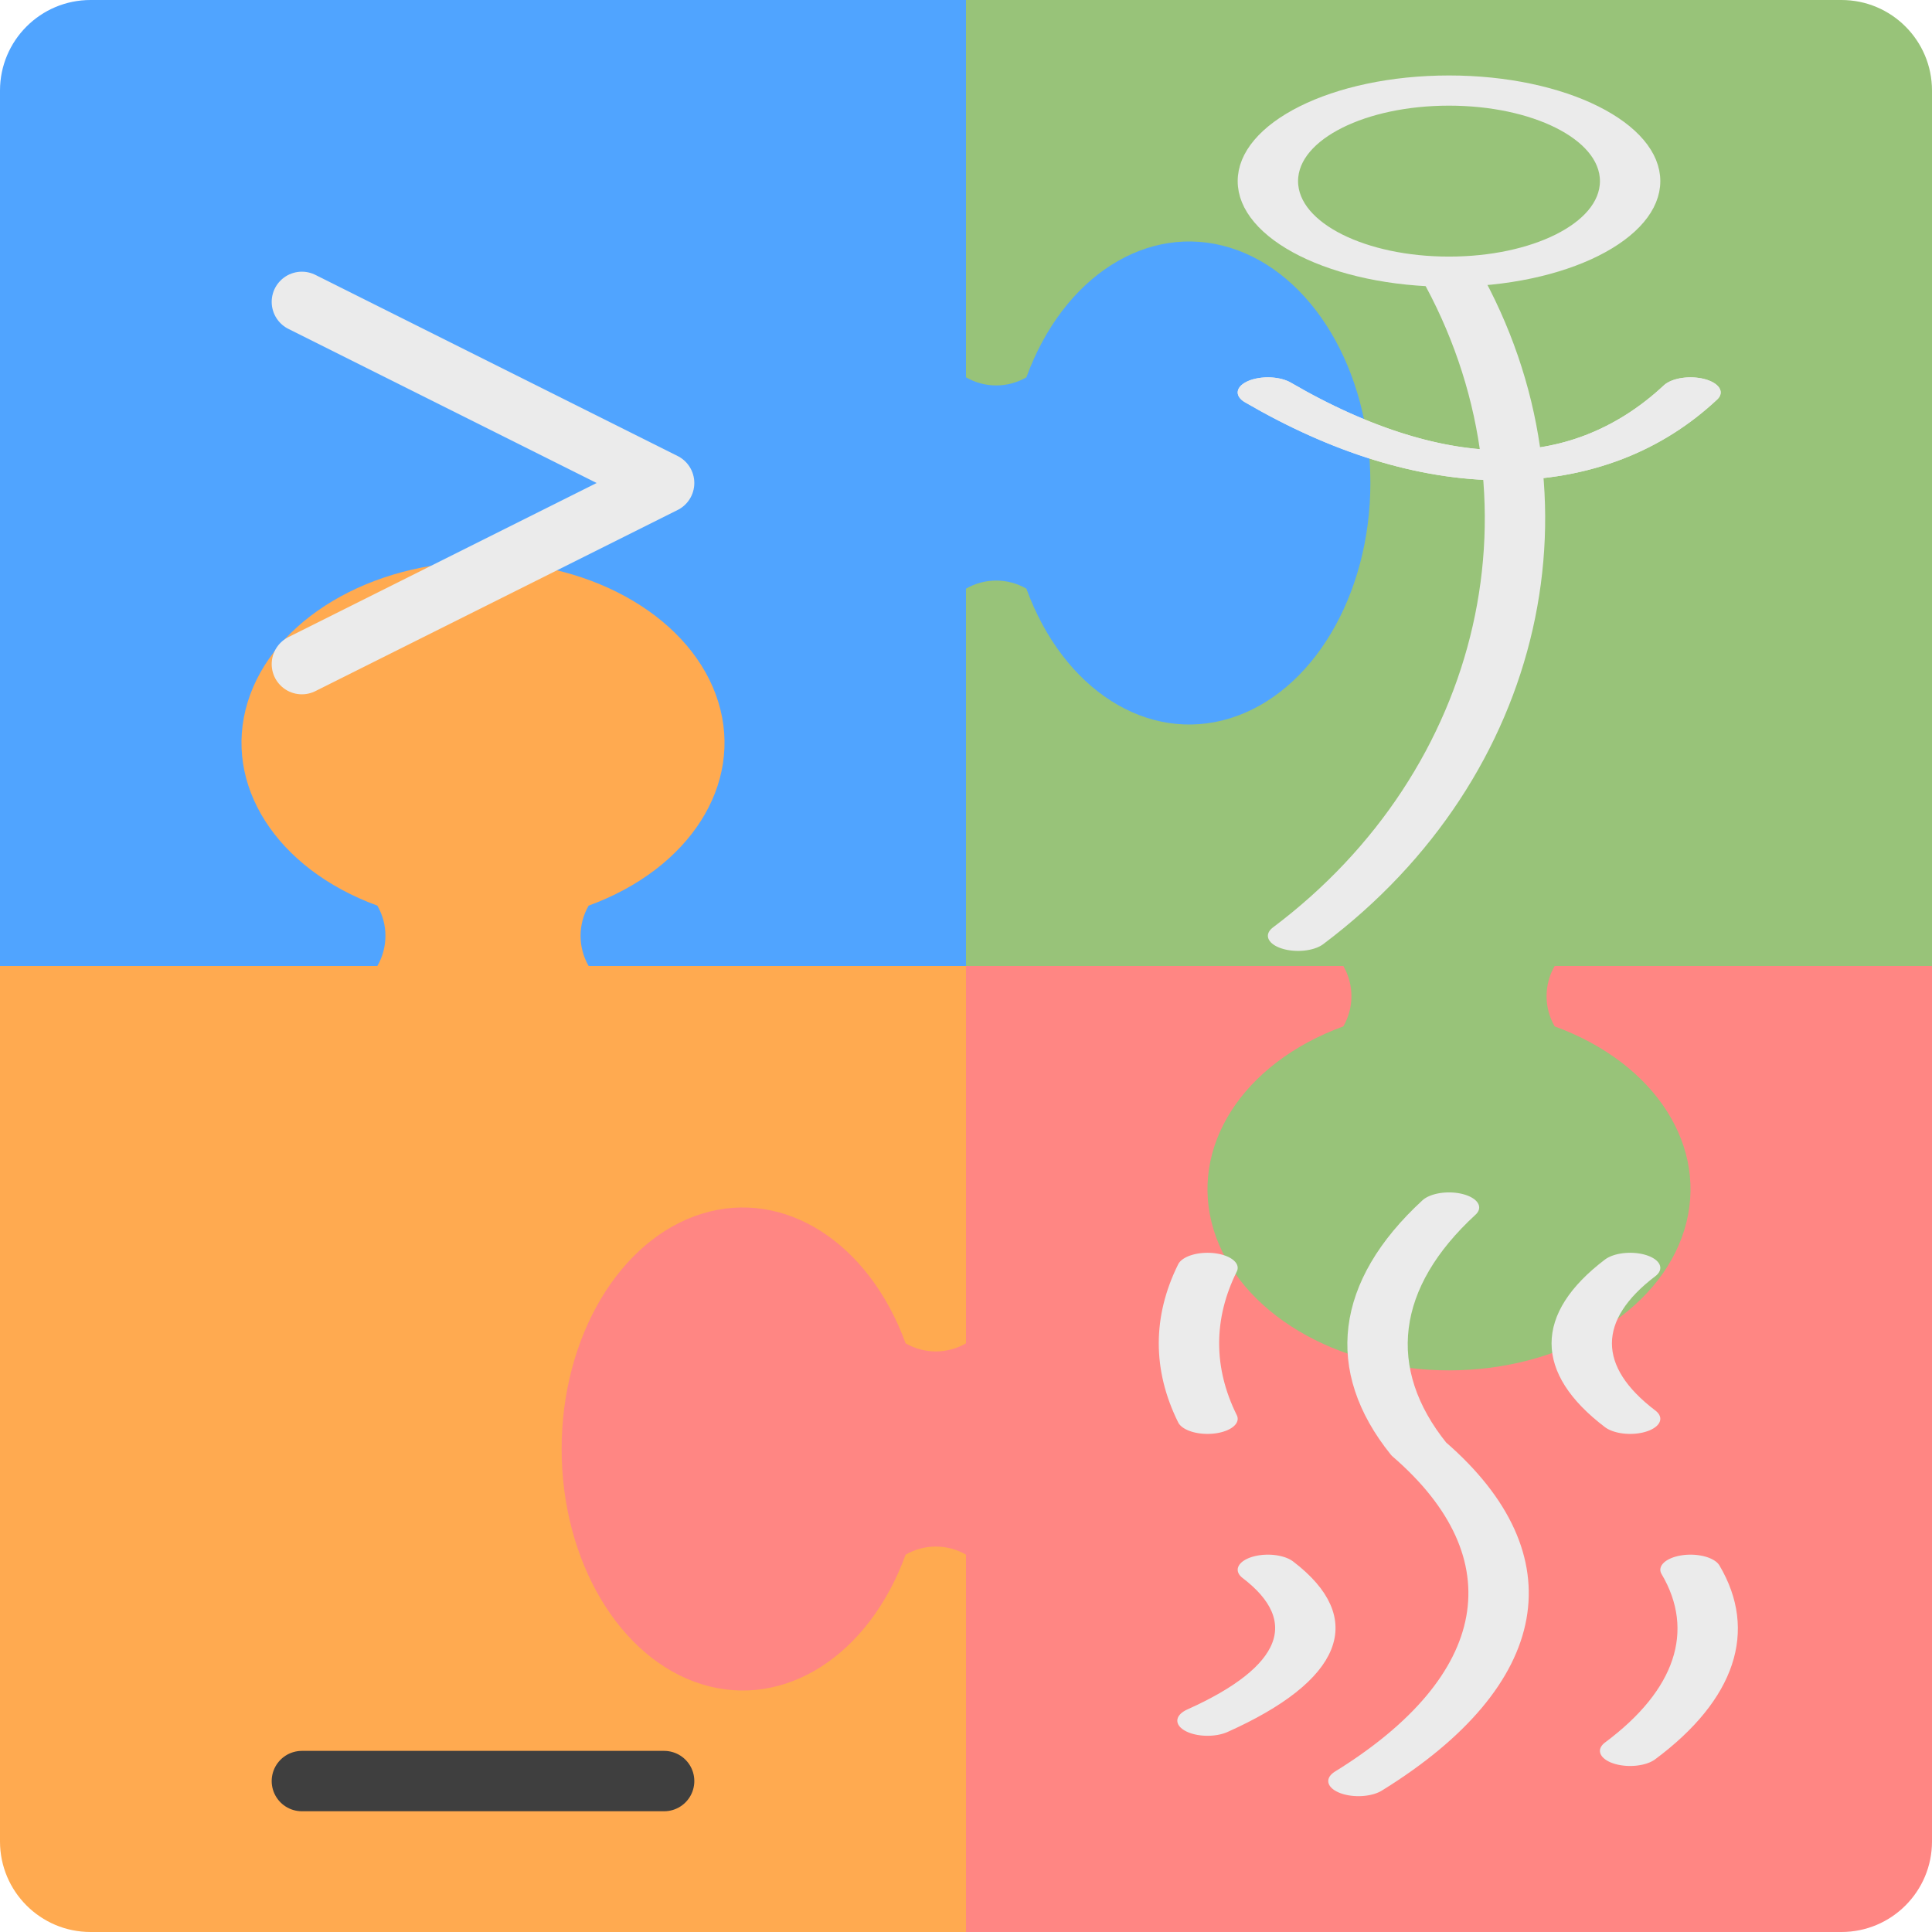
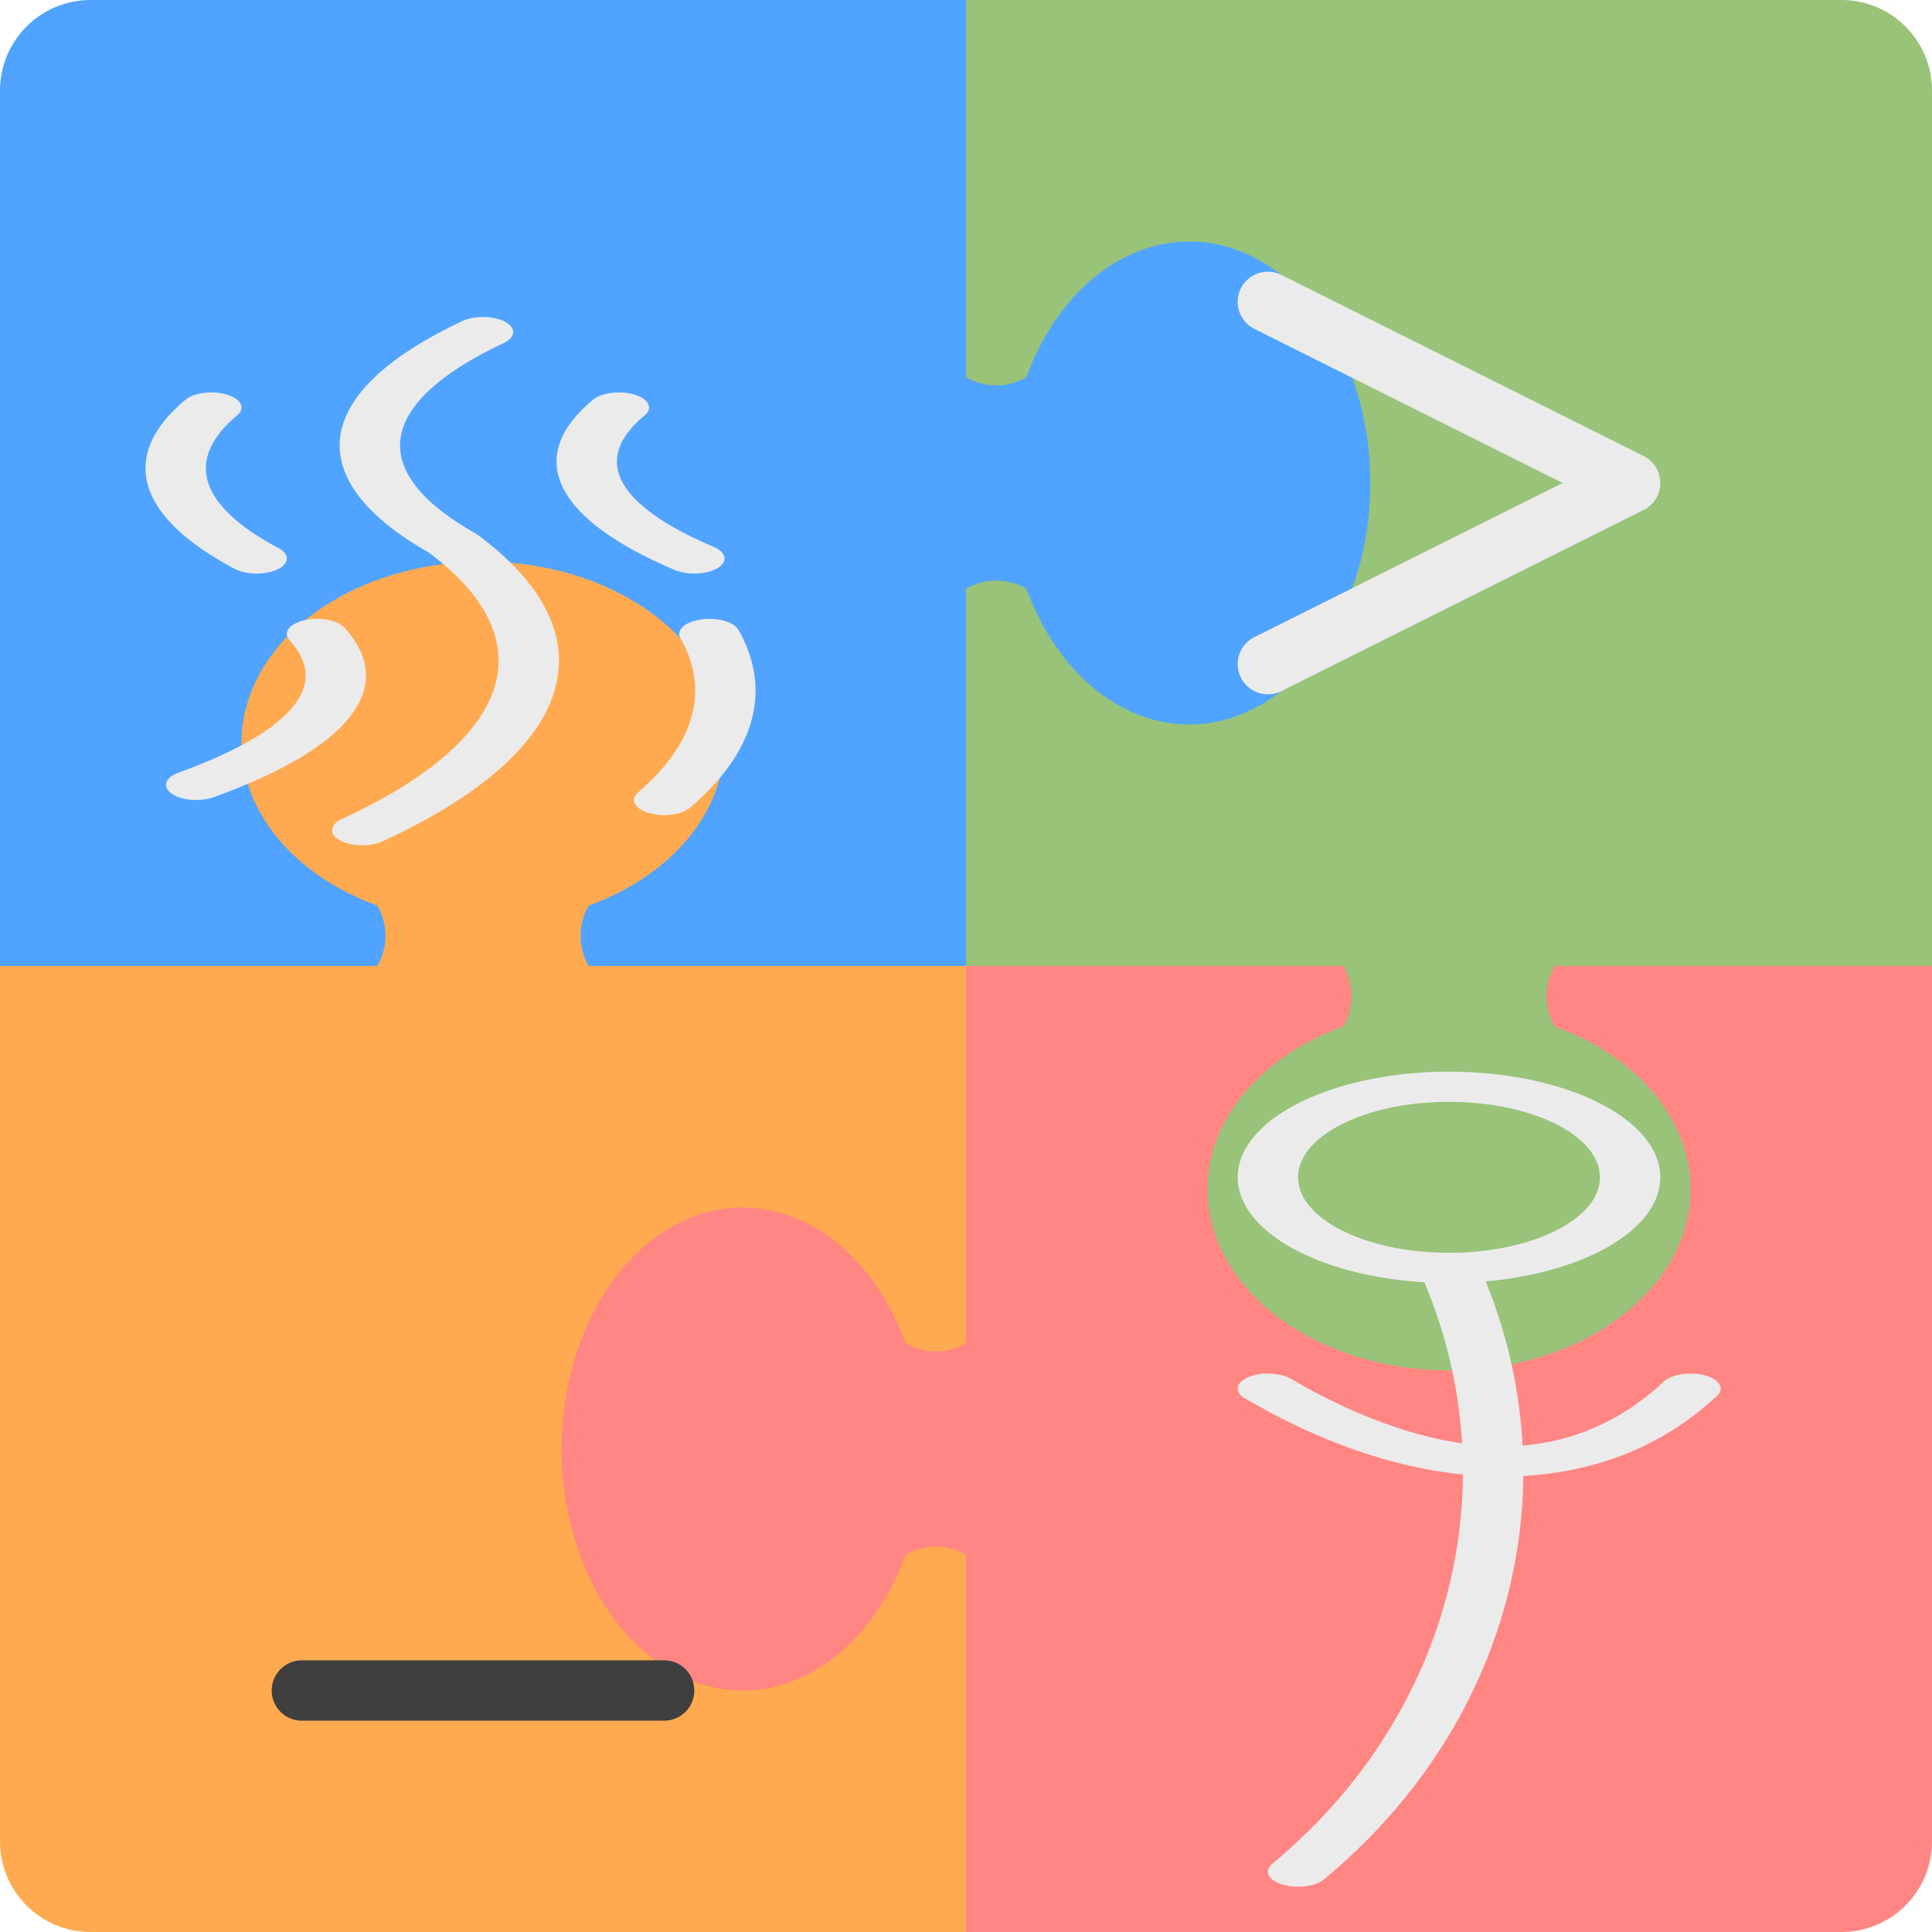
<svg xmlns="http://www.w3.org/2000/svg" width="64" height="64" viewBox="0 0 64 64">
  <path fill="#50a4ff" d="           M3,0           l29,0 l0,32 l-32,0           l0,-29 a3,3,0,0,1,3,-3           Z           " />
  <path fill="#98C379" d="         M32,0         l29,0 a3,3,0,0,1,3,3         l0,29 l-32,0 l0,-29         Z         " />
  <path fill="#FF8683" d="         M32,32         l32,0         l0,29 a3,3,0,0,1,-3,3         l-29,0 l0,-32         Z         " />
  <path fill="#ffaa50" d="         M0,32         l32,0 l0,32         l-29,0 a3,3,0,0,1,-3,-3         l0,-29         Z         " />
  <path fill="#50a4ff" d="           M32,12.5           a2,2,0,0,0,2,0           a6,8,0,1,1,0,7           a2,2,0,0,0,-2,0           Z           " transform="translate(0, 0) rotate(0, 0, 0)" />
  <path fill="#98C379" d="           M32,12.5           a2,2,0,0,0,2,0           a6,8,0,1,1,0,7           a2,2,0,0,0,-2,0           Z           " transform="translate(16, 16) rotate(90, 32, 16)" />
  <path fill="#FF8683" d="           M32,12.5           a2,2,0,0,0,2,0           a6,8,0,1,1,0,7           a2,2,0,0,0,-2,0           Z           " transform="translate(0, 32) rotate(180, 32, 16)" />
  <path fill="#ffaa50" d="           M32,12.5           a2,2,0,0,0,2,0           a6,8,0,1,1,0,7           a2,2,0,0,0,-2,0           Z           " transform="translate(-16, 16) rotate(270, 32, 16)" />
-   <path stroke="#EBEBEB" stroke-width="2" fill="none" stroke-linecap="round" stroke-linejoin="round" d="           M16,16 m-6,-6           l12,6 l-12, 6           " />
-   <g id="letter-f-lower" stroke="#EBEBEB" stroke-width="2" fill="none" stroke-linecap="round" stroke-linejoin="round" transform="translate(16, 0) scale(1, 0.5)">
-     <circle cx="32" cy="12" r="6" />
-     <path d="             M32,32 m0,-14             a20,36,0,0,1,-5,44             M32,32 m8,-6             a18,64,-10,0,1,-14,0             " />
-     <path d="             M32,32 m8,-6             a18,64,-10,0,1,-14,0             " />
+   <path stroke="#EBEBEB" stroke-width="2" fill="none" stroke-linecap="round" stroke-linejoin="round" d="           M48,16 m-6,-6           l12,6 l-12, 6           " />
+   <g id="letter-f-lower" stroke="#EBEBEB" stroke-width="2" fill="none" stroke-linecap="round" stroke-linejoin="round" transform="translate(16, 32) scale(1, 0.5)">
+     <circle cx="32" cy="14" r="6" />
+     <path d="             M32,32 m0,-12             a20,36,0,0,1,-5,40             " />
+     <path d="             M32,32 m8,-4             a18,64,-10,0,1,-14,0             " />
  </g>
-   <g id="letter-s-lower" stroke="#EBEBEB" stroke-width="2" fill="none" stroke-linecap="round" stroke-linejoin="round" transform="translate(16, 28) scale(1, 0.5)">
-     <path d="           M32,32 m0,-8           a32,24,0,0,0,-1,16           a32,24,0,0,1,-2,22           " />
-     <path d="           M32,32 m-8,-4           a28,24,0,0,0,0,10           m14,-10           a32,16,0,0,0,0,10           m-12,10           a32,14,0,0,1,-2,10           m16,-10           a24,18,0,0,1,-2,12           " />
+   <g id="letter-s-lower" stroke="#EBEBEB" stroke-width="2" fill="none" stroke-linecap="round" stroke-linejoin="round" transform="translate(-16, 0) scale(1, 0.5)">
+     <path d="           M32,32 m0,-10           a32,16,0,0,0,-1,14           a32,20,0,0,1,-3,19           " />
+     <path d="           M32,32 m-9,-5           a28,14,0,0,0,1.5,10           m12,-10           a32,14,0,0,0,2.5,10           m-12.5,5           a32,14,0,0,1,-4,10           m17,-10           a24,18,0,0,1,-1.5,11           " />
  </g>
-   <path stroke="#3f3f3f" stroke-width="2" fill="none" stroke-linecap="round" stroke-linejoin="round" d="           M16,48 m-6,11           l12,0           " />
+   <path stroke="#3f3f3f" stroke-width="2" fill="none" stroke-linecap="round" stroke-linejoin="round" d="           M16,48 m-6,8           l12,0           " />
</svg>
